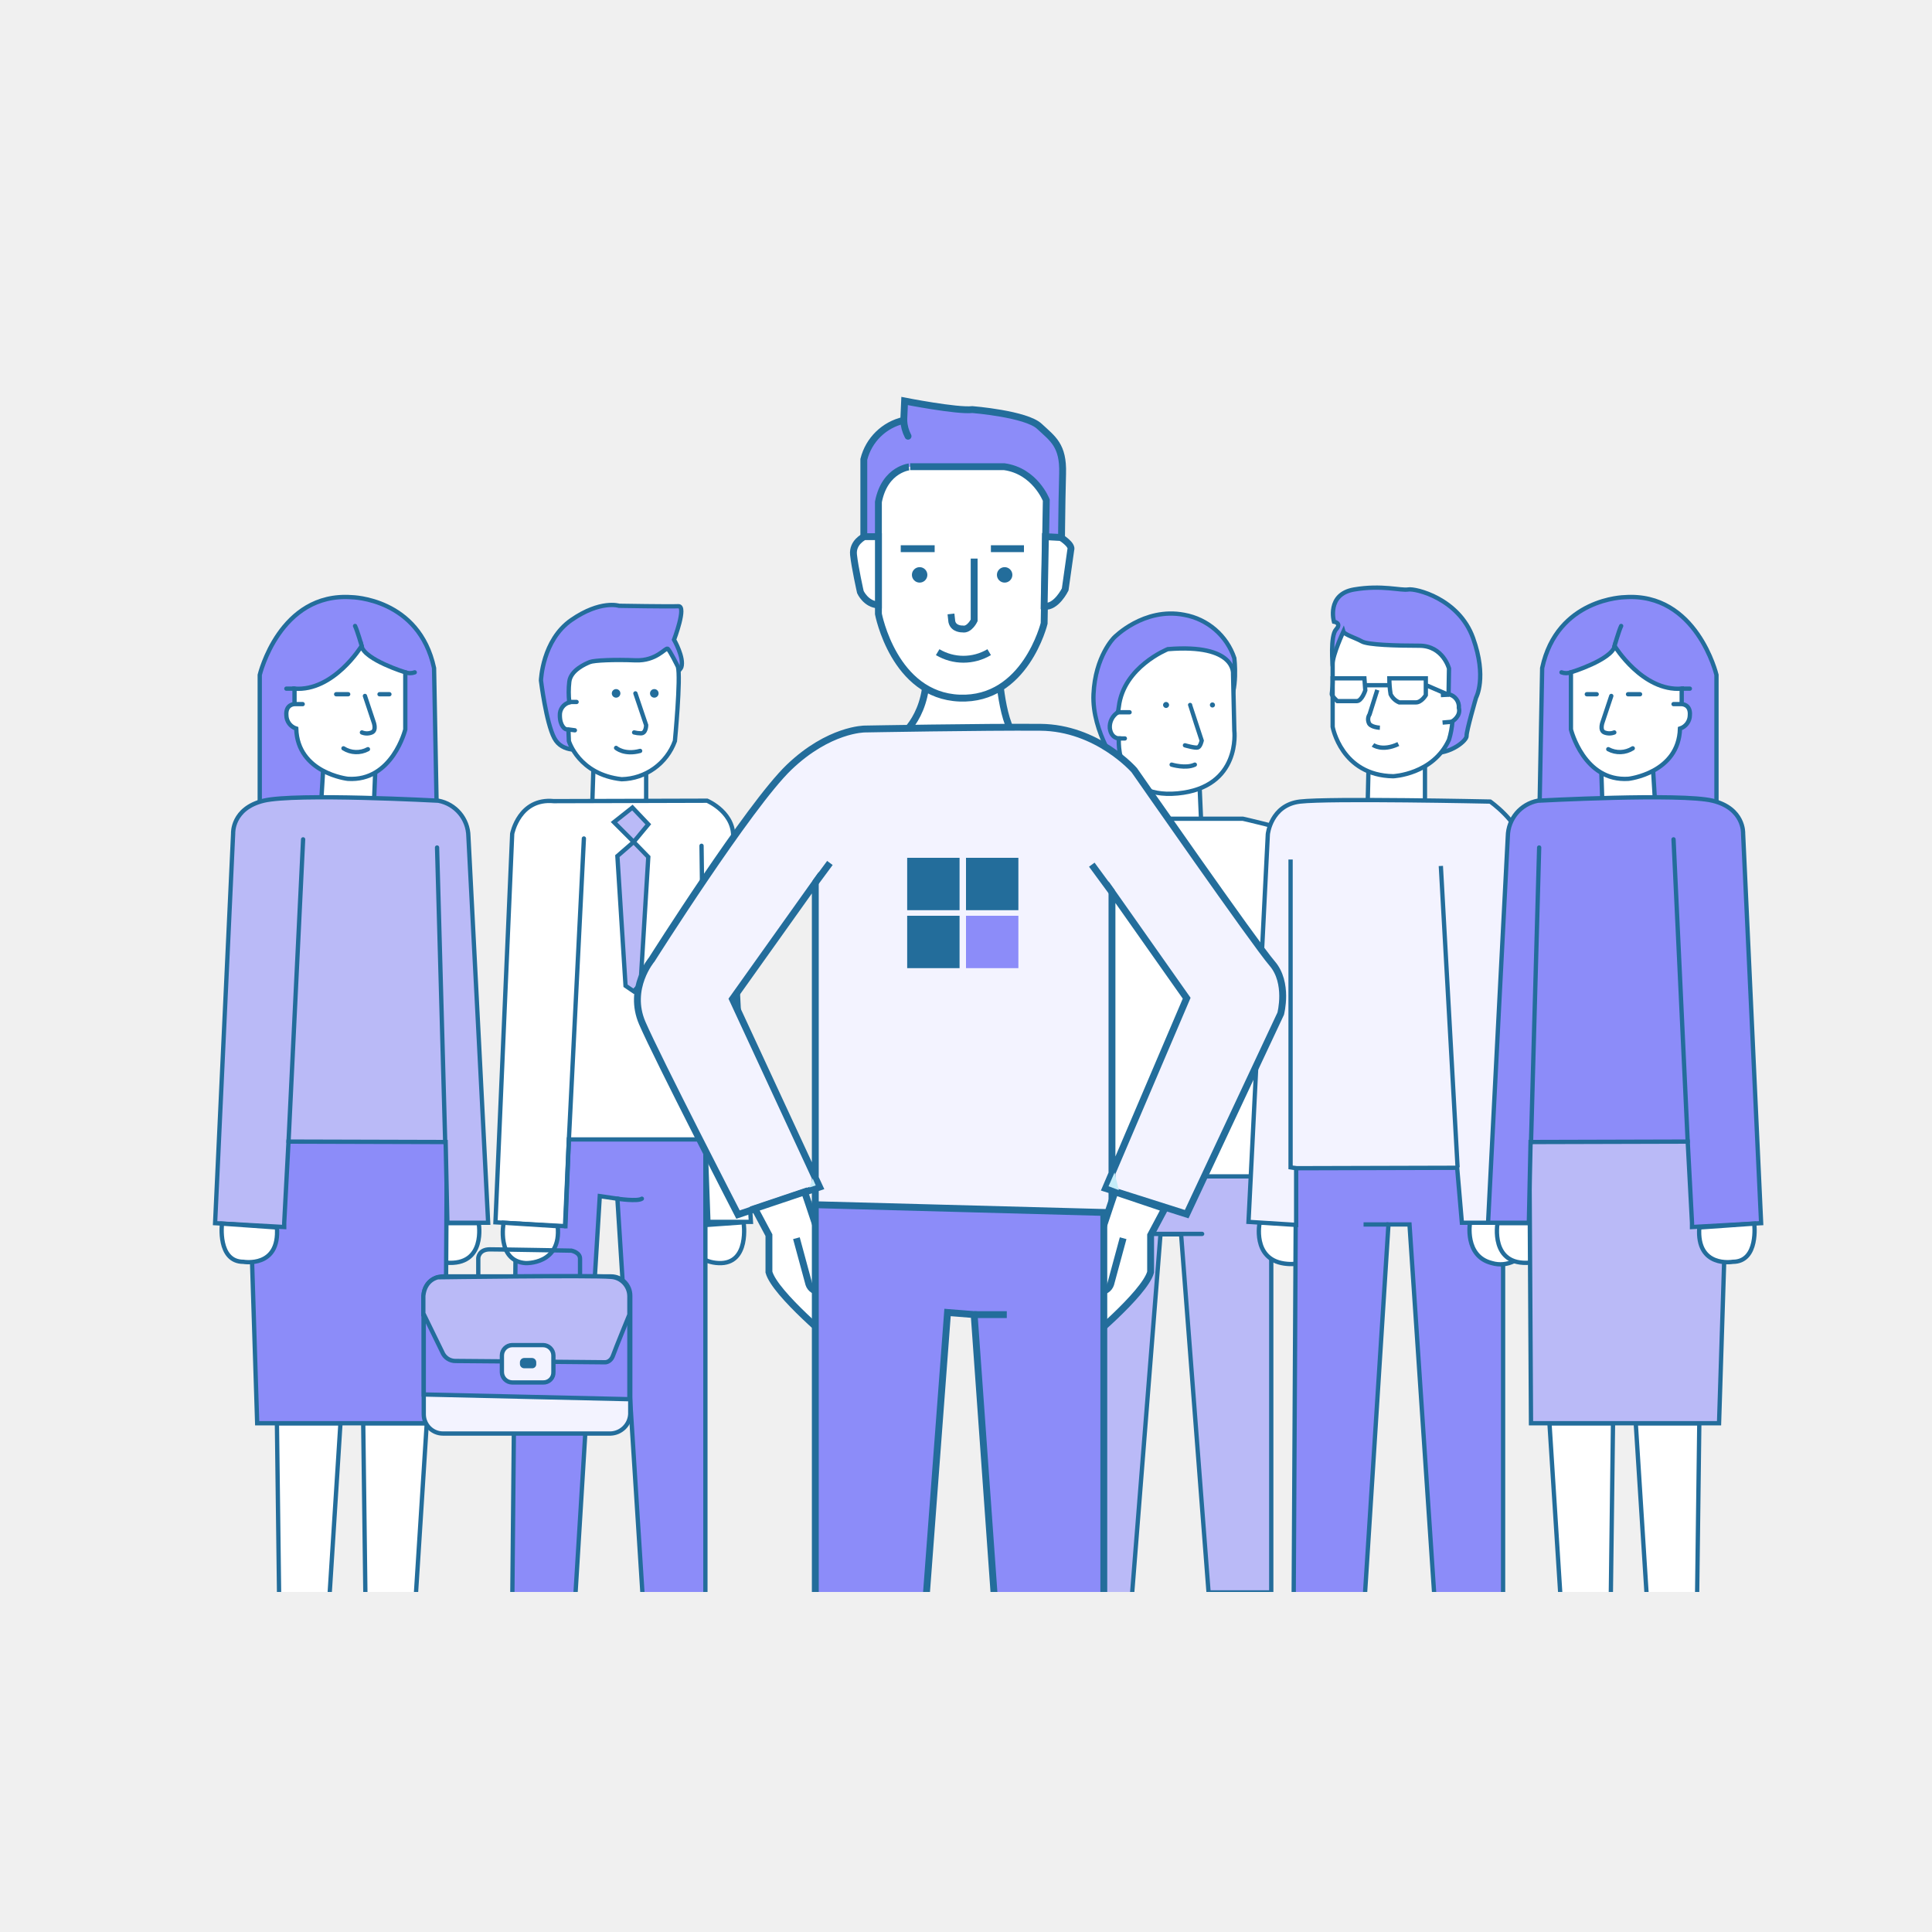
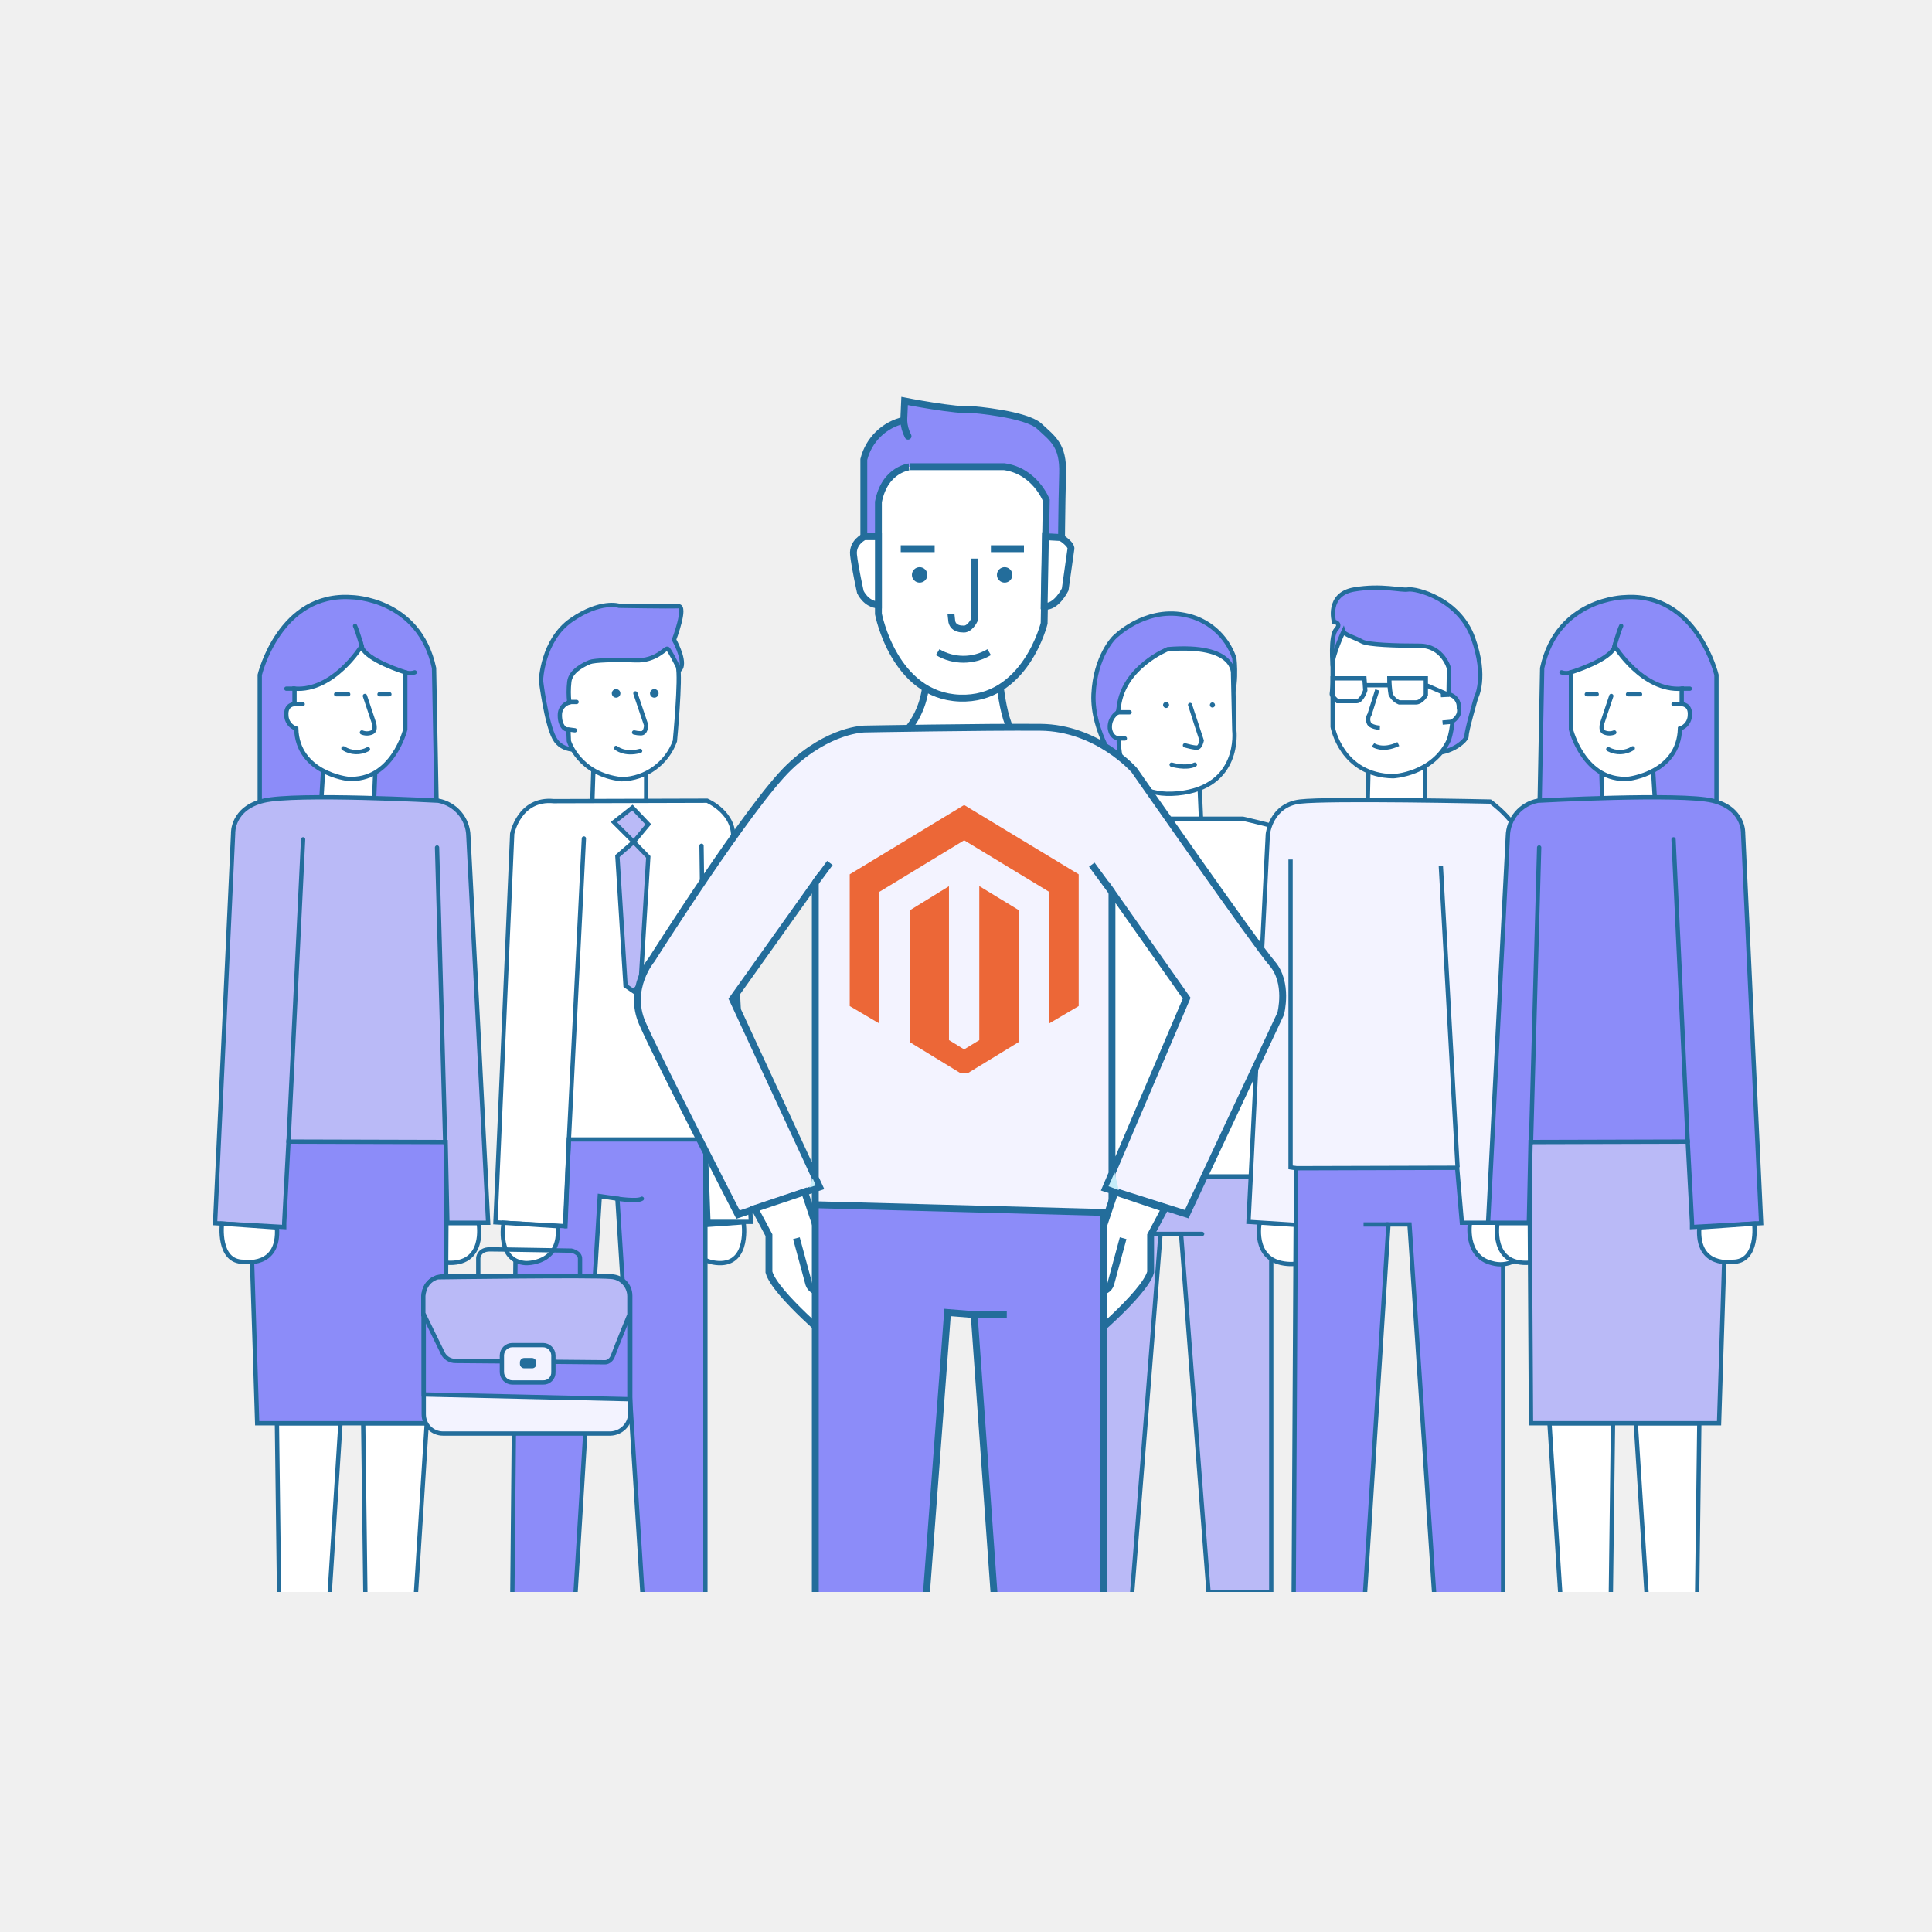
<svg xmlns="http://www.w3.org/2000/svg" id="Layer_1" data-name="Layer 1" viewBox="0 0 450 450">
  <defs>
    <clipPath id="clip-path">
      <path fill="none" d="M26.7 79.1h396.7v291.7H26.7z" />
    </clipPath>
    <style>.cls-14,.cls-3,.cls-9{fill:none}.cls-2{clip-path:url(#clip-path)}.cls-11,.cls-12,.cls-14,.cls-3,.cls-4,.cls-5,.cls-6,.cls-8,.cls-9{stroke:#236d9b;stroke-miterlimit:10}.cls-11,.cls-3,.cls-5,.cls-6,.cls-8{stroke-linecap:round}.cls-12,.cls-4{fill:#8c8cf9}.cls-11,.cls-5{fill:#fff}.cls-6{fill:#babaf7}.cls-7{fill:#236d9b}.cls-8{fill:#f3f3ff}.cls-11,.cls-12,.cls-14{stroke-width:1.6px}.cls-16{fill:#c5edf9}</style>
  </defs>
  <g id="Calque_5" data-name="Calque 5">
    <g class="cls-2">
      <path class="cls-3" d="M104.5 195.5l-.8 70.7" />
      <path class="cls-4" d="M60.5 192.5v-35.3s4.6-19.3 21.4-18.1c0 0 15.7.2 19.2 16.5l.7 37.3z" />
      <path class="cls-5" d="M76.8 370.9l2.5-39.4H64.5l.5 39.4.2 3.1h11.2l.4-3.1zm20.1 0l2.5-39.4H84.6l.5 39.4.1 3.1h11.3l.4-3.1zm14.6-86s1.8 10-7.6 9.2-5.7-9.2-5.7-9.2zm-36.8-96.3l.8-13.1 12 1.8-.5 12.3-12.3-1z" />
      <path class="cls-3" d="M69.1 169.8h1.5" />
      <path class="cls-4" d="M59.9 331.5L57.7 262l46.4 1.5-.4 68H59.9z" />
      <path class="cls-3" d="M68.6 160.4h-1.9m27.7-3.8a3.23 3.23 0 002.2 0m-12.3-6s-1.1-3.8-1.6-4.8" />
      <path class="cls-6" d="M50.1 284.9l4.2-90.8s-.3-5.8 7.1-7.6 40.7 0 40.7 0a8.59 8.59 0 017 8.3c.4 7.3 4.6 90 4.6 90h-9.5l-.4-18.8-36.6-.1-1 18.9v1z" />
      <path class="cls-3" d="M70.6 195.5L67.2 266" />
      <path class="cls-5" d="M51.7 285s-1.1 8.9 5 8.9c0 0 8.5 1.5 7.8-8z" />
      <path class="cls-3" d="M103.7 266.2l-1.9-68.8" />
      <path class="cls-5" d="M68.6 164s-2.1 0-1.9 2.6a3.29 3.29 0 002.3 3.1c.3 10.4 12 11.7 12 11.7 10.4.7 13.4-11.5 13.4-11.5v-13.3s-9.4-2.9-10.2-6.1c0 0-6.5 10.6-15.6 9.9v3.6h1.9" />
      <path class="cls-3" d="M78.3 161.7h2.8m7.3 0h2.3M80 174.3a5.63 5.63 0 005.7.2m-.7-12.4l2 6s.8 2-.4 2.5a3 3 0 01-2.3 0" />
    </g>
    <g class="cls-2">
      <path class="cls-5" d="M267.1 179.9v16.7H280l-.7-15.9-12.2-.8z" />
      <path class="cls-4" d="M260.7 179.1s-6.4-8.5-6-17.4 4.8-13.2 4.8-13.2 6.9-7.1 16.3-5.3a15.13 15.13 0 0111.7 10.1s.9 7.6-1.5 10.8-14.5 19.5-25.3 15z" />
      <path class="cls-6" d="M296.1 266.2v104.7h-14.6l-6.4-83.4h-4.8l-6.7 84.8-19.1-1.4V266l51.6.2z" />
      <path class="cls-3" d="M280 287.4h-15.1" />
      <path class="cls-5" d="M260.6 172s-1.1 14.2 13.7 12.8 13.2-14.6 13.2-14.6l-.3-13.2s.8-7.1-15.2-5.8c0 0-10.3 4.1-11.4 13.4l-.2 1.3a4 4 0 00-1.9 3.7c.3 2.4 2.1 2.4 2.1 2.4z" />
      <path class="cls-3" d="M277.2 164.2c0 .1 2.7 8.3 2.7 8.3s-.3 1.4-.9 1.6-3-.5-3-.5m-3.1 4.5s3.3 1 5.4 0" />
      <circle class="cls-7" cx="271.6" cy="164.2" r=".7" />
      <circle class="cls-7" cx="282.4" cy="164.2" r=".6" />
      <path class="cls-3" d="M260.3 165.9h2.8m-2.5 6.1h1.4" />
      <path class="cls-5" d="M247.4 190.7h42.1s9.8 2.2 12.5 3.5 4.1 79.8 4.1 79.8h-71.7z" />
    </g>
    <g class="cls-2">
      <path class="cls-4" d="M135.6 174.5s-4.6 1-6.5-2.6-3.1-13.4-3.1-13.4.3-9.4 7.1-14.1 11.1-3.3 11.1-3.3 11.8.2 13.8.1-1 7.8-1 7.8 2.4 4.2 1.7 6.4-23.1 19.1-23.1 19.1z" />
      <path class="cls-5" d="M138.3 176.4l-.4 12.4h12.6V177l-12.2-.6zm34.9 108.3s1.5 9.8-5.8 9.5-8.3-8.5-8.3-8.5z" />
      <path class="cls-4" d="M120.4 257.7l-1.1 117.5h14.5l5.9-96.6 4.1.6 6.1 96h14.4V257.7h-43.9z" />
      <path class="cls-5" d="M115.4 284.7l3.9-90.5s1.6-8.4 9.7-7.6l35.7-.1s6.9 2.9 6 9.4 4.2 88.7 4.2 88.7H165l-.7-19.2h-31.8l-.8 20.2z" />
      <path class="cls-5" d="M136 195.3l-3.5 70.2-.9 20.1" />
      <path class="cls-3" d="M163.4 197l.9 68.5m-20.5 13.7s4.7.7 5.7 0" />
      <path class="cls-5" d="M117.3 284.8s-1.7 8.9 5.1 9.4c0 0 8.4.4 7.5-8.6z" />
      <path class="cls-6" d="M143 191.5l4.3-3.4 3.7 3.9-3.4 4.1-4.6-4.6zm4.6 4.6l-3.8 3.3 1.9 30.2 1.9 1.3 1.6-1.7 1.8-29.6-3.4-3.5z" />
      <path class="cls-5" d="M132.5 172.6s2.3 7.8 12.3 8.9a13.5 13.5 0 0012.4-8.9s1.4-14.8.7-17.3c0 0-1.9-3.9-2.4-4.2s-2.6 2.9-7.5 2.7-9.6 0-10.6.4-4.5 1.9-4.8 4.6a21.12 21.12 0 000 4.8 3 3 0 00-2.2 3c0 2.6 1.3 3.2 1.3 3.2l.7.2z" />
      <path class="cls-3" d="M132.5 163.5h1.8m-1.9 6.4l1.5.2m14.1-8.6l2.5 7.4s0 2-1.3 1.9a6.16 6.16 0 01-1.5-.2m-4.2 3.6s1.9 1.7 5.6.7" />
      <circle class="cls-7" cx="143.5" cy="161.5" r="1" />
      <circle class="cls-7" cx="152.4" cy="161.5" r="1" />
      <path class="cls-8" d="M142.2 333.9h-39a4.48 4.48 0 01-4.5-4.5v-27.6a4.48 4.48 0 014.5-4.5h39.1a4.48 4.48 0 014.5 4.5v27.6a4.77 4.77 0 01-4.6 4.5z" />
      <path class="cls-9" d="M111.4 297.4V293s.1-2 2.7-2 19 .3 19 .3 2.1.4 2 2v4.2" />
      <path class="cls-4" d="M98.7 303.9l47.9.4v21.6l-47.9-1.1v-20.9z" />
      <path d="M98.7 306.1l4.3 8.8a3.31 3.31 0 003.2 2.1c2.5 0 34.7.3 34.7.3s1.3.1 1.9-1.6 3.8-9.5 3.8-9.5v-4.3a4.55 4.55 0 00-4.3-4.5c-4.3-.4-40.3.1-40.3.1s-3 .5-3.4 4.3v4.3z" fill="#babaf7" stroke="#236d9b" stroke-miterlimit="10" />
      <path class="cls-8" d="M126.5 322h-7.2a2.43 2.43 0 01-2.4-2.4v-3.9a2.43 2.43 0 012.4-2.4h7.2a2.43 2.43 0 012.4 2.4v3.9a2.31 2.31 0 01-2.4 2.4z" />
      <path class="cls-7" d="M123.9 318.7h-1.8a1 1 0 01-1-1v-.4a1 1 0 011-1h1.8a1 1 0 011 1v.4a.94.94 0 01-1 1z" />
    </g>
    <g class="cls-2">
      <path class="cls-4" d="M310.4 155s-.6-6.9.8-8.4-.5-1.8-.5-1.8-1.8-6.4 4.7-7.5 10.9.3 12.6 0 11.8 2.1 15.1 11.3.7 13.9.7 13.9-2.3 7.9-2.2 8.9-3.6 4.3-8.3 4-22.9-20.4-22.9-20.4z" />
      <path class="cls-5" d="M293.4 284.7s-1.8 8.5 5.7 9.6 8.3-5.6 8.3-5.6v-3.5z" />
      <path class="cls-4" d="M301.9 265.5l-.6 111h16.3l5.8-91.3h4.9l6.1 91.3h15.7V267.6l-48.2-2.1z" />
      <path class="cls-9" d="M317.6 285.2h5.8" />
      <path class="cls-5" d="M342.4 284.7s-1.4 7.9 5.1 9.5a7.06 7.06 0 008.6-4.3l.1-5.2zm-23.9-94.9l.3-13h13.1v13h-13.4z" />
      <path class="cls-5" d="M324.5 180.8s9.3-.4 13-8.5a20.27 20.27 0 00.8-4.3s2-1.2 1.5-3.1a3 3 0 00-2.4-3.2l.1-6s-1.4-5.3-6.9-5.3-12-.2-13.4-1-4.1-1.6-4.3-2.3c0 0-2.5 5.4-2.5 7.5v14.7s2 11.3 14.1 11.5z" />
      <path class="cls-9" d="M335.6 161.9l1.9-.1m-1.5 6.5l2.3-.2M323.6 158h8.5v3.9s-1 1.7-2.3 1.7h-3.9a3.89 3.89 0 01-2-1.9 23.44 23.44 0 01-.3-3.7zm-13.2 0h7.4l.2 2.8s-.8 2.5-2 2.5h-4.5s-1.4-1.2-1.3-1.7a26.38 26.38 0 00.2-3.6zm13.2 1.6H318m14.2 0l5.1 2.2m-16.5-1.1l-1.8 5.7a2.1 2.1 0 00-.2 1.9c.3 1.1 2.6 1.2 2.6 1.2m-1.6 4s2.1 1.6 5.9-.2" />
      <path class="cls-8" d="M301.9 272.1v13.2l-11.1-.7 4.5-90.3s.7-6.8 7.5-7.6 44.3 0 44.3 0 6.3 4.4 7.5 9.6 3.5 88.5 3.5 88.5h-17.6l-1.1-12.8z" />
      <path class="cls-9" d="M335.6 201.7l3.9 70.2m-38.9-71.7v71.7l1.3.2" />
    </g>
    <g class="cls-2">
      <path class="cls-3" d="M355.8 195.5l.8 70.7" />
      <path class="cls-4" d="M399.8 192.5v-35.3s-4.6-19.3-21.4-18.1c0 0-15.7.2-19.2 16.5l-.7 37.3z" />
      <path class="cls-5" d="M383.5 370.9l-2.5-39.4h14.8l-.5 39.4-.2 3.1h-11.2l-.4-3.1zm-20.1 0l-2.5-39.4h14.8l-.5 39.4-.1 3.1h-11.3l-.4-3.1zm-14.6-86s-1.8 10 7.6 9.2 5.7-9.2 5.7-9.2zm36.8-96.3l-.8-13.1-11.9 1.8.4 12.3 12.3-1z" />
      <path class="cls-3" d="M391.2 169.8h-1.5" />
      <path class="cls-6" d="M400.4 331.5l2.2-69.5-46.4 1.5.4 68h43.8z" />
      <path class="cls-3" d="M391.7 160.4h1.9m-27.7-3.8a3.23 3.23 0 01-2.2 0m12.3-6s1.1-3.8 1.6-4.8" />
      <path class="cls-4" d="M410.2 284.9l-4.2-90.8s.3-5.8-7.1-7.6-40.7 0-40.7 0a8.59 8.59 0 00-7 8.3c-.4 7.3-4.6 90-4.6 90h9.5l.4-18.8 36.6-.1 1 18.9v1z" />
      <path class="cls-3" d="M389.8 195.5l3.3 70.5" />
      <path class="cls-5" d="M408.6 285s1.1 8.9-5 8.9c0 0-8.5 1.5-7.8-8z" />
      <path class="cls-3" d="M356.6 266.2l1.9-68.8" />
      <path class="cls-5" d="M391.7 164s2.1 0 1.9 2.6a3.29 3.29 0 01-2.3 3.1c-.3 10.4-12 11.7-12 11.7-10.4.7-13.4-11.5-13.4-11.5v-13.3s9.4-2.9 10.2-6.1c0 0 6.5 10.6 15.6 9.9v3.6h-1.9" />
      <path class="cls-3" d="M382 161.7h-2.8m-7.3 0h-2.3m10.7 12.6a5.63 5.63 0 01-5.7.2m.7-12.4l-2 6s-.8 2 .4 2.5a3.11 3.11 0 002.3 0" />
    </g>
    <g class="cls-2">
      <path class="cls-11" d="M209.2 171.9s6.6-4.2 6.6-15.1h16.9s.8 15.1 5.6 16-29.1-.9-29.1-.9z" />
    </g>
    <g class="cls-2">
      <path class="cls-12" d="M201.2 130.1V107a12.41 12.41 0 019.3-9.1l.2-4.5s12.2 2.4 15.8 2c0 0 12.5 1 15.6 3.9s5.6 4.4 5.4 11-.3 20.2-.3 20.2z" />
    </g>
    <path d="M189.9 205.6v82.3H259v-80.1l17.4 24.7-18.9 44.3 18.9 6 21.9-46.7s1.9-7.2-2-11.7-32.1-45-32.1-45-8.6-9.9-21.9-10-40.9.4-40.9.4-8.3 0-17.6 8.9-32 44.8-32 44.8-5.7 6.7-2.2 14.8 22.3 44.6 22.3 44.6l19-6.4-20.3-43.8z" stroke-width="1.6" fill="#f3f3ff" stroke-linecap="round" stroke="#236d9b" stroke-miterlimit="10" />
    <g class="cls-2">
      <path class="cls-14" d="M193.3 201l-3.4 4.6" />
    </g>
    <g class="cls-2">
      <path class="cls-14" d="M254.3 201.4l4.7 6.4" />
    </g>
    <g class="cls-2">
      <path class="cls-11" d="M187.4 277.6s6.2 18.1 6.2 19.8c0 0 .3 2.8-1.6 3.3s-1.9 0-1.9 0l6 7.7-1.5 4.6s-14.1-11.6-15.5-16.7v-8.6l-3.3-6.2z" />
    </g>
    <g class="cls-2">
      <path class="cls-14" d="M185.5 288.4l2.9 10.7a2.49 2.49 0 002.6 1.7" />
    </g>
    <g class="cls-2">
      <path class="cls-11" d="M259.7 277.6s-6.2 18.1-6.2 19.8c0 0-.3 2.8 1.6 3.3s1.9 0 1.9 0l-6 7.7 1.5 4.6s14.1-11.6 15.5-16.7v-8.6l3.3-6.2z" />
    </g>
    <g class="cls-2">
      <path class="cls-14" d="M261.6 288.4l-2.9 10.7a2.49 2.49 0 01-2.6 1.7" />
    </g>
    <g class="cls-2">
      <path class="cls-12" d="M189.9 280.6v94.3h25.6l5.2-69.2 6.2.5 4.9 68.7h25.3v-92.5l-67.2-1.8z" />
    </g>
    <g class="cls-2">
      <path class="cls-14" d="M234.5 306.2h-7.6" />
    </g>
-     <g class="cls-2">
-       <path class="cls-7" d="M211.3 199.8h12.2V212h-12.2z" />
-     </g>
-     <g class="cls-2">
-       <path class="cls-7" d="M225 199.8h12.2V212H225z" />
-     </g>
-     <g class="cls-2">
-       <path class="cls-7" d="M211.3 213.3h12.2v12.2h-12.2z" />
-     </g>
-     <path fill="#8c8cf9" d="M225 213.3h12.2v12.2H225z" />
+     <svg preserveAspectRatio="xMinYMin" width="300px" height="250px" viewBox="-950 -900 900 1200">
+       <path fill="#EC6737" d="M144.852 90.67v172.192l-16.933 10.349-16.946-10.404V90.803l-43.878 27.016v147.255l60.824 37.217 61.339-37.482V117.725L144.852 90.67zM127.919 0L0 77.502v147.274l33.223 19.572V97.06l94.722-57.596 94.81 57.512.391.223-.042 146.929L256 224.776V77.502L127.919 0z" />
+     </svg>
    <g class="cls-2">
      <path class="cls-11" d="M204.6 116.9V143s3.6 19 18.9 19.6 19.7-17.4 19.7-17.4l.5-28.7s-2.6-6.8-9.8-7.8H212c.1 0-5.9.4-7.4 8.2z" />
    </g>
    <g class="cls-2">
      <path class="cls-11" d="M243.5 125l3.6.2s2.8 1.7 2.3 2.9l-1.3 9.2s-2.1 4.3-4.9 3.9z" />
    </g>
    <g class="cls-2">
      <path class="cls-11" d="M204.6 125h-3.3s-2.8 1.3-2.5 4.2 1.6 8.7 1.6 8.7 1.3 2.9 4.2 3V125z" />
    </g>
    <g class="cls-2">
      <path class="cls-14" d="M226.9 130.1v14.4s-1.1 2.3-2.7 2c0 0-2.1.1-2.5-1.7l-.2-1.8" />
    </g>
    <g class="cls-2">
      <path class="cls-14" d="M218.4 151.9a11.72 11.72 0 0012 0" />
    </g>
    <g class="cls-2">
      <path class="cls-14" d="M209.8 127.8h7.9" />
    </g>
    <g class="cls-2">
      <path class="cls-14" d="M230.8 127.8h7.7" />
    </g>
    <g class="cls-2">
      <circle class="cls-7" cx="214.2" cy="133.9" r="1.8" />
    </g>
    <g class="cls-2">
      <circle class="cls-7" cx="234" cy="133.9" r="1.8" />
    </g>
    <g class="cls-2">
      <path class="cls-11" d="M211.5 101.6a8.8 8.8 0 01-1-3.7" />
    </g>
    <g class="cls-2">
      <path class="cls-16" d="M258.2 276.3l1.4-3.2 1 4.1-2.4-.9z" />
    </g>
    <g class="cls-2">
      <path class="cls-16" d="M189.3 274.5l.7 1.6-1.5.5.8-2.1z" />
    </g>
  </g>
</svg>
